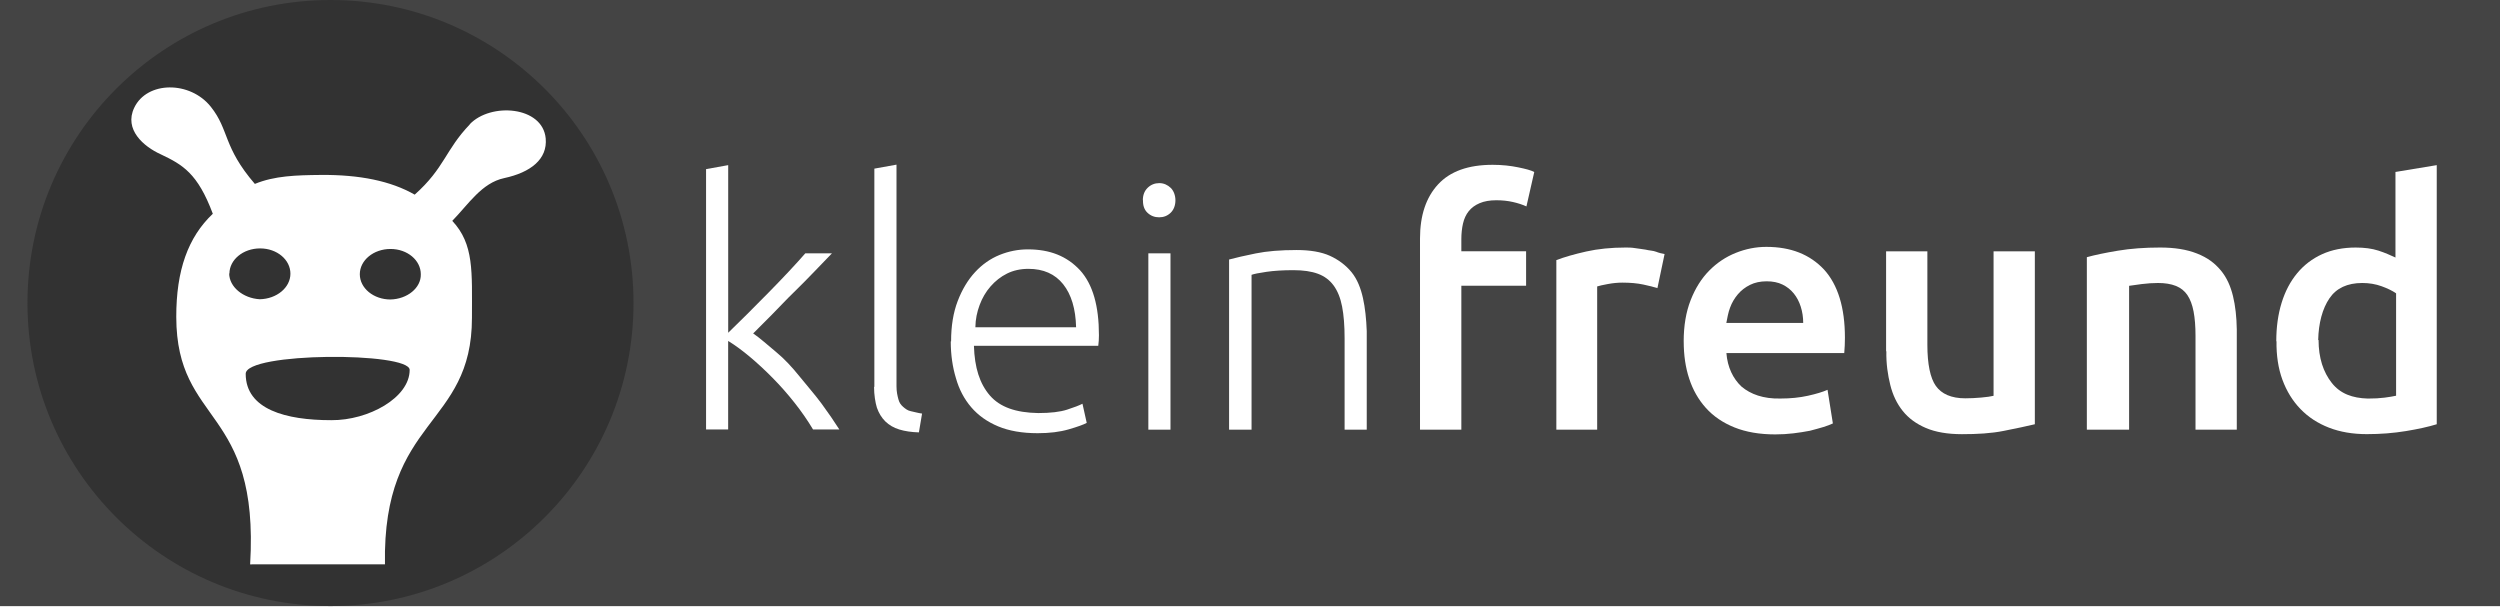
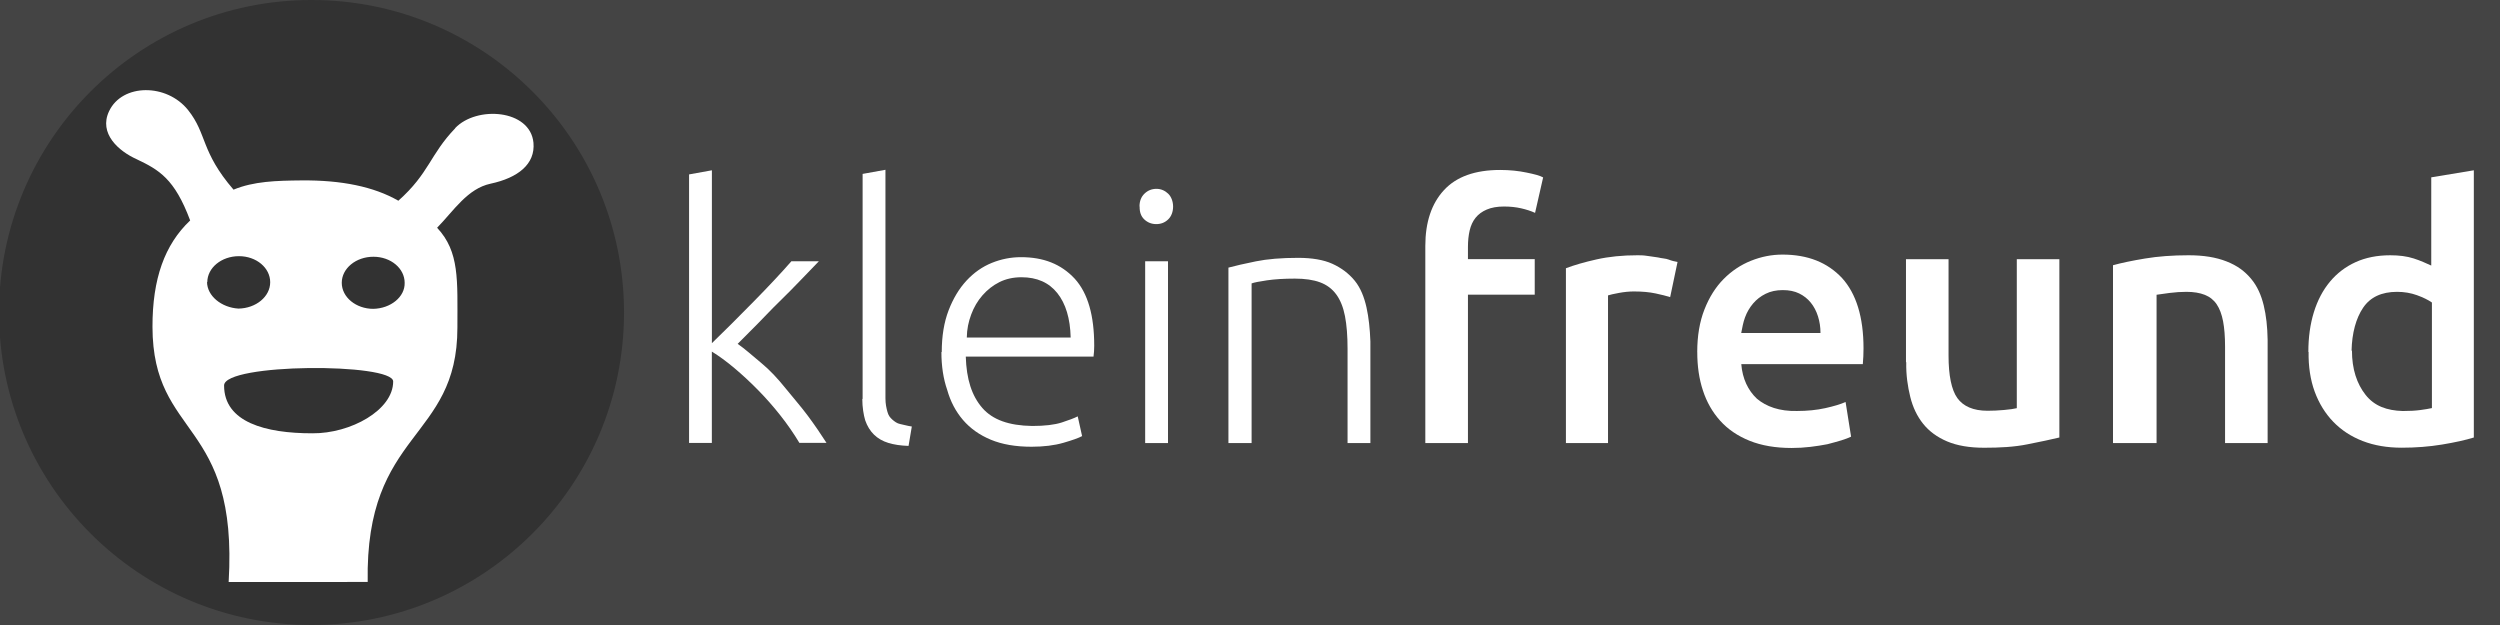
- <svg xmlns="http://www.w3.org/2000/svg" version="1.1" x="0px" y="0px" width="264px" height="64px" viewBox="0 0 264 64" enable-background="new 0 0 264 64" xml:space="preserve">
+ <svg xmlns="http://www.w3.org/2000/svg" version="1.1" x="0px" y="0px" width="256px" height="64px" viewBox="0 0 256 64" enable-background="new 0 0 256 64" xml:space="preserve">
  <style>.style0{fill:	#444444;}.style1{fill:	#323232;}.style2{fill:	#FFFFFF;}</style>
-   <rect width="264" height="64" class="style0" />
+   <rect width="256" height="64" class="style0" />
  <g>
-     <circle cx="34.9" cy="32" r="32" class="style1" />
+     <circle cx="31.9" cy="32" r="32" class="style1" />
    <g>
      <g>
-         <path d="M49.622 13.126c-2.6 2.699-2.658 4.605-5.83 7.428c-2.521-1.445-5.828-2.117-9.918-2.08 c-2.598 0.025-4.883 0.088-6.961 0.947c-3.375-3.916-2.688-5.68-4.646-8.141c-2.199-2.766-6.756-2.729-8.094 0.1 c-1.098 2.3 1 4.1 2.8 4.914c2.318 1.1 3.9 2 5.5 6.28c-2.619 2.48-3.867 5.975-3.859 10.9 c0.021 11.5 8.8 9.4 7.8 26.123l14.238-0.004c-0.277-15.563 9.186-14.441 9.186-26.037c0-4.896 0.23-7.762-2.078-10.234 c1.721-1.763 3.104-4.003 5.477-4.513c2.799-0.6 4.59-2 4.389-4.197C57.3 11.2 51.8 10.8 49.6 13.126z M24.227 28.9 c0-1.474 1.451-2.668 3.241-2.668c1.791 0 3.2 1.2 3.2 2.668c0 1.473-1.452 2.667-3.242 2.7 C25.678 31.5 24.2 30.3 24.2 28.861z M34.973 44.37c-4.76 0.003-9.027-1.122-9.027-4.897 c0-2.298 17.315-2.322 17.315-0.41C43.261 42 38.9 44.4 35 44.37z M41.237 31.626c-1.79 0-3.241-1.194-3.241-2.667 c0-1.474 1.451-2.668 3.241-2.668c1.791 0 3.2 1.2 3.2 2.668C44.479 30.4 43 31.6 41.2 31.626z" class="style2" />
+         <path d="M46.622 13.126c-2.6 2.699-2.658 4.605-5.83 7.428c-2.521-1.445-5.828-2.117-9.918-2.08 c-2.598 0.025-4.883 0.088-6.961 0.947c-3.375-3.916-2.688-5.68-4.646-8.141c-2.199-2.766-6.756-2.729-8.094 0.1 c-1.098 2.3 1 4.1 2.8 4.914c2.318 1.1 3.9 2 5.5 6.28c-2.619 2.48-3.867 5.975-3.859 10.9 c0.021 11.5 8.8 9.4 7.8 26.123l14.238-0.004c-0.277-15.563 9.186-14.441 9.186-26.037c0-4.896 0.23-7.762-2.078-10.234 c1.721-1.763 3.104-4.003 5.477-4.513c2.799-0.6 4.59-2 4.389-4.197C54.3 11.2 48.8 10.8 46.6 13.126z M21.227 28.9 c0-1.474 1.451-2.668 3.241-2.668c1.791 0 3.2 1.2 3.2 2.668c0 1.473-1.452 2.667-3.242 2.7 C22.678 31.5 21.2 30.3 21.2 28.861z M31.973 44.37c-4.76 0.003-9.027-1.122-9.027-4.897 c0-2.298 17.315-2.322 17.315-0.41C40.261 42 35.9 44.4 32 44.37z M38.237 31.626c-1.79 0-3.241-1.194-3.241-2.667 c0-1.474 1.451-2.668 3.241-2.668c1.791 0 3.2 1.2 3.2 2.668C41.479 30.4 40 31.6 38.2 31.626z" class="style2" />
      </g>
    </g>
  </g>
  <g>
-     <path d="M74.56 45.37V17.86l2.338-0.422V35.14c0.598-0.574 1.269-1.233 2.013-1.978s1.494-1.5 2.25-2.268 s1.471-1.512 2.145-2.232s1.251-1.356 1.731-1.907h2.813c-0.551 0.574-1.175 1.222-1.872 1.942s-1.424 1.471-2.18 2.2 s-1.506 1.544-2.25 2.294s-1.415 1.424-2.013 2.021c0.738 0.5 1.5 1.2 2.4 1.942s1.696 1.6 2.5 2.6 s1.605 1.9 2.3 2.839s1.351 1.9 1.9 2.76h-2.777c-0.574-0.961-1.228-1.904-1.96-2.83s-1.5-1.796-2.303-2.61 s-1.605-1.559-2.408-2.232s-1.567-1.233-2.294-1.679v9.352H74.56z" class="style2" />
-     <path d="M92.332 40.853V17.808l2.338-0.422v23.396c0 0.6 0.1 1 0.2 1.38s0.272 0.6 0.5 0.8 s0.492 0.4 0.8 0.457s0.768 0.2 1.2 0.255l-0.334 1.986c-0.797-0.024-1.488-0.126-2.074-0.307s-1.075-0.464-1.468-0.849 c-0.393-0.386-0.691-0.872-0.896-1.461C92.434 42.5 92.3 41.7 92.3 40.853z" class="style2" />
-     <path d="M100.435 36.049c0-1.628 0.234-3.051 0.702-4.269s1.08-2.234 1.835-3.048 c0.755-0.814 1.616-1.417 2.582-1.81c0.966-0.392 1.964-0.588 2.994-0.588c2.304 0 4.1 0.7 5.5 2.2 c1.365 1.5 2 3.8 2 6.866c0 0.188-0.006 0.382-0.018 0.576c-0.012 0.195-0.03 0.376-0.054 0.541h-13.129 c0.07 2.3 0.6 4 1.7 5.265c1.056 1.2 2.7 1.8 5.1 1.837c1.283 0 2.295-0.12 3.037-0.36s1.283-0.448 1.625-0.624 l0.449 2.021c-0.342 0.188-0.979 0.416-1.91 0.686c-0.932 0.27-2.022 0.404-3.271 0.404c-1.627 0-3.018-0.24-4.171-0.722 c-1.154-0.48-2.102-1.154-2.846-2.021c-0.744-0.867-1.283-1.894-1.616-3.078C100.602 38.8 100.4 37.5 100.4 36.049z M102.966 34.56h10.67c-0.047-1.945-0.502-3.46-1.364-4.544c-0.863-1.084-2.087-1.626-3.671-1.626c-0.845 0-1.6 0.17-2.263 0.5 s-1.241 0.791-1.734 1.354s-0.877 1.216-1.153 1.96S103.013 33.7 103 34.56z" class="style2" />
-     <path d="M120.685 21.147c0-0.551 0.17-0.99 0.51-1.318s0.75-0.492 1.23-0.492s0.888 0.2 1.2 0.5 s0.501 0.8 0.5 1.318s-0.167 0.987-0.501 1.31s-0.741 0.483-1.222 0.483s-0.891-0.161-1.23-0.483 S120.685 21.7 120.7 21.147z M121.265 45.37V26.755h2.338V45.37H121.265z" class="style2" />
-     <path d="M129.791 45.37V27.405c0.691-0.188 1.626-0.401 2.804-0.642c1.177-0.24 2.623-0.36 4.333-0.36 c1.418 0 2.6 0.2 3.5 0.606s1.699 1 2.3 1.74s0.971 1.7 1.2 2.725s0.352 2.2 0.4 3.489V45.37h-2.338v-9.65 c0-1.324-0.088-2.44-0.264-3.349s-0.475-1.649-0.896-2.224s-0.977-0.987-1.662-1.239s-1.543-0.378-2.574-0.378 c-1.102 0-2.055 0.059-2.857 0.176c-0.802 0.117-1.327 0.223-1.573 0.316V45.37H129.791z" class="style2" />
-     <path d="M149.953 45.37V25.183c0-2.429 0.635-4.333 1.906-5.711c1.271-1.379 3.191-2.068 5.758-2.068 c1.008 0 1.9 0.1 2.7 0.266s1.346 0.3 1.7 0.497l-0.826 3.631c-0.41-0.188-0.885-0.343-1.424-0.466 s-1.125-0.185-1.758-0.185c-0.691 0-1.277 0.103-1.758 0.308s-0.865 0.486-1.152 0.844s-0.488 0.794-0.605 1.3 s-0.176 1.072-0.176 1.67v1.266h6.838v3.639h-6.838V45.37H149.953z" class="style2" />
-     <path d="M164.35 45.37V27.468c0.844-0.323 1.893-0.625 3.146-0.907s2.648-0.422 4.184-0.422 c0.293 0 0.6 0 1 0.065s0.77 0.1 1.1 0.158c0.381 0.1 0.8 0.1 1.1 0.222s0.65 0.2 0.9 0.241l-0.756 3.6 c-0.363-0.117-0.861-0.243-1.494-0.378s-1.371-0.202-2.215-0.202c-0.48 0-0.99 0.05-1.529 0.149s-0.914 0.185-1.125 0.255V45.37 H164.35z" class="style2" />
-     <path d="M177.797 36.054c0-1.652 0.244-3.105 0.736-4.359c0.49-1.254 1.145-2.294 1.963-3.12 c0.816-0.826 1.752-1.45 2.803-1.872c1.053-0.422 2.127-0.633 3.225-0.633c2.594 0 4.6 0.8 6.1 2.4 c1.453 1.6 2.2 4 2.2 7.198c0 0.234-0.006 0.504-0.018 0.809s-0.029 0.574-0.053 0.809h-12.445 c0.117 1.5 0.7 2.7 1.6 3.542c0.953 0.8 2.3 1.3 4.1 1.257c1.057 0 2.023-0.097 2.904-0.292 c0.879-0.195 1.57-0.404 2.076-0.629l0.563 3.551c-0.234 0.115-0.564 0.24-0.986 0.374s-0.902 0.253-1.443 0.4 c-0.539 0.105-1.119 0.195-1.74 0.271c-0.623 0.075-1.262 0.113-1.918 0.113c-1.65 0-3.084-0.246-4.307-0.738 c-1.221-0.492-2.227-1.178-3.016-2.057s-1.377-1.91-1.762-3.094C177.988 38.8 177.8 37.5 177.8 36.054z M182.297 34.1 h8.121c0-0.598-0.086-1.166-0.256-1.705s-0.416-1.008-0.74-1.406c-0.322-0.398-0.719-0.712-1.189-0.94 c-0.469-0.229-1.027-0.343-1.672-0.343c-0.67 0-1.258 0.126-1.762 0.378c-0.506 0.252-0.936 0.583-1.287 1 s-0.625 0.879-0.818 1.406C182.498 33 182.4 33.6 182.3 34.103z" class="style2" />
-     <path d="M199.172 37.091V26.544h4.359v9.884c0 2 0.3 3.5 0.9 4.334s1.615 1.3 3.1 1.3 c0.527 0 1.086-0.026 1.678-0.079s1.029-0.115 1.311-0.186V26.544h4.359V44.8c-0.844 0.209-1.938 0.429-3.279 0.7 s-2.814 0.349-4.42 0.349c-1.512 0-2.777-0.217-3.797-0.65s-1.838-1.034-2.453-1.802s-1.055-1.685-1.318-2.751 S199.172 38.4 199.2 37.091z" class="style2" />
-     <path d="M220.371 45.37V27.159c0.844-0.234 1.936-0.463 3.277-0.686s2.828-0.334 4.457-0.334 c1.535 0 2.8 0.2 3.9 0.633s1.854 1 2.5 1.767s1.049 1.7 1.3 2.733s0.379 2.2 0.4 3.516V45.37h-4.359v-9.896 c0-1.008-0.068-1.866-0.203-2.575s-0.352-1.286-0.65-1.731s-0.705-0.771-1.221-0.976s-1.143-0.308-1.881-0.308 c-0.551 0-1.129 0.038-1.732 0.114s-1.045 0.138-1.326 0.185V45.37H220.371z" class="style2" />
-     <path d="M240.375 36.036c0-1.491 0.188-2.844 0.563-4.059c0.375-1.215 0.922-2.257 1.643-3.125 s1.598-1.538 2.629-2.007s2.215-0.705 3.551-0.705c0.914 0 1.7 0.1 2.4 0.325s1.299 0.5 1.8 0.729v-9.035l4.359-0.721 V44.8c-0.867 0.267-1.955 0.508-3.262 0.723s-2.68 0.322-4.121 0.322c-1.488 0-2.822-0.228-4-0.685 c-1.178-0.456-2.18-1.111-3.006-1.965s-1.461-1.883-1.906-3.088S240.375 37.5 240.4 36.036z M244.84 35.9 c0 1.9 0.5 3.4 1.4 4.54s2.174 1.6 3.8 1.648c0.691 0 1.283-0.032 1.775-0.097s0.896-0.133 1.213-0.203V30.977 c-0.387-0.27-0.896-0.52-1.529-0.749s-1.313-0.344-2.039-0.344c-1.582 0-2.74 0.541-3.473 1.622S244.84 34.1 244.8 35.912z" class="style2" />
+     <path d="M70.56 45.37V17.86l2.338-0.422V35.14c0.598-0.574 1.269-1.233 2.013-1.978s1.494-1.5 2.25-2.268 s1.471-1.512 2.145-2.232s1.251-1.356 1.731-1.907h2.813c-0.551 0.574-1.175 1.222-1.872 1.942s-1.424 1.471-2.18 2.2 s-1.506 1.544-2.25 2.294s-1.415 1.424-2.013 2.021c0.738 0.5 1.5 1.2 2.4 1.942s1.696 1.6 2.5 2.6 s1.605 1.9 2.3 2.839s1.351 1.9 1.9 2.76h-2.777c-0.574-0.961-1.228-1.904-1.96-2.83s-1.5-1.796-2.303-2.61 s-1.605-1.559-2.408-2.232s-1.567-1.233-2.294-1.679v9.352H70.56z" class="style2" />
+     <path d="M88.332 40.853V17.808l2.338-0.422v23.396c0 0.6 0.1 1 0.2 1.38s0.272 0.6 0.5 0.8 s0.492 0.4 0.8 0.457s0.768 0.2 1.2 0.255l-0.334 1.986c-0.797-0.024-1.488-0.126-2.074-0.307s-1.075-0.464-1.468-0.849 c-0.393-0.386-0.691-0.872-0.896-1.461C88.434 42.5 88.3 41.7 88.3 40.853z" class="style2" />
+     <path d="M96.435 36.049c0-1.628 0.234-3.051 0.702-4.269s1.08-2.234 1.835-3.048 c0.755-0.814 1.616-1.417 2.582-1.81c0.966-0.392 1.964-0.588 2.994-0.588c2.304 0 4.1 0.7 5.5 2.2 c1.365 1.5 2 3.8 2 6.866c0 0.188-0.006 0.382-0.018 0.576c-0.012 0.195-0.03 0.376-0.054 0.541H98.896 c0.07 2.3 0.6 4 1.7 5.265c1.056 1.2 2.7 1.8 5.1 1.837c1.283 0 2.295-0.12 3.037-0.36s1.283-0.448 1.625-0.624 l0.449 2.021c-0.342 0.188-0.979 0.416-1.91 0.686c-0.932 0.27-2.022 0.404-3.271 0.404c-1.627 0-3.018-0.24-4.171-0.722 c-1.154-0.48-2.102-1.154-2.846-2.021c-0.744-0.867-1.283-1.894-1.616-3.078C96.602 38.8 96.4 37.5 96.4 36.049z M98.966 34.56h10.67c-0.047-1.945-0.502-3.46-1.364-4.544c-0.863-1.084-2.087-1.626-3.671-1.626c-0.845 0-1.6 0.17-2.263 0.5 s-1.241 0.791-1.734 1.354s-0.877 1.216-1.153 1.96S99.013 33.7 99 34.56z" class="style2" />
+     <path d="M116.685 21.147c0-0.551 0.17-0.99 0.51-1.318s0.75-0.492 1.23-0.492s0.888 0.2 1.2 0.5 s0.501 0.8 0.5 1.318s-0.167 0.987-0.501 1.31s-0.741 0.483-1.222 0.483s-0.891-0.161-1.23-0.483 S116.685 21.7 116.7 21.147z M117.265 45.37V26.755h2.338V45.37H117.265z" class="style2" />
+     <path d="M125.791 45.37V27.405c0.691-0.188 1.626-0.401 2.804-0.642c1.177-0.24 2.623-0.36 4.333-0.36 c1.418 0 2.6 0.2 3.5 0.606s1.699 1 2.3 1.74s0.971 1.7 1.2 2.725s0.352 2.2 0.4 3.489V45.37h-2.338v-9.65 c0-1.324-0.088-2.44-0.264-3.349s-0.475-1.649-0.896-2.224s-0.977-0.987-1.662-1.239s-1.543-0.378-2.574-0.378 c-1.102 0-2.055 0.059-2.857 0.176c-0.802 0.117-1.327 0.223-1.573 0.316V45.37H125.791z" class="style2" />
+     <path d="M145.953 45.37V25.183c0-2.429 0.635-4.333 1.906-5.711c1.271-1.379 3.191-2.068 5.758-2.068 c1.008 0 1.9 0.1 2.7 0.266s1.346 0.3 1.7 0.497l-0.826 3.631c-0.41-0.188-0.885-0.343-1.424-0.466 s-1.125-0.185-1.758-0.185c-0.691 0-1.277 0.103-1.758 0.308s-0.865 0.486-1.152 0.844s-0.488 0.794-0.605 1.3 s-0.176 1.072-0.176 1.67v1.266h6.838v3.639h-6.838V45.37H145.953z" class="style2" />
+     <path d="M160.35 45.37V27.468c0.844-0.323 1.893-0.625 3.146-0.907s2.648-0.422 4.184-0.422 c0.293 0 0.6 0 1 0.065s0.77 0.1 1.1 0.158c0.381 0.1 0.8 0.1 1.1 0.222s0.65 0.2 0.9 0.241l-0.756 3.6 c-0.363-0.117-0.861-0.243-1.494-0.378s-1.371-0.202-2.215-0.202c-0.48 0-0.99 0.05-1.529 0.149s-0.914 0.185-1.125 0.255V45.37 H160.35z" class="style2" />
+     <path d="M173.797 36.054c0-1.652 0.244-3.105 0.736-4.359c0.49-1.254 1.145-2.294 1.963-3.12 c0.816-0.826 1.752-1.45 2.803-1.872c1.053-0.422 2.127-0.633 3.225-0.633c2.594 0 4.6 0.8 6.1 2.4 c1.453 1.6 2.2 4 2.2 7.198c0 0.234-0.006 0.504-0.018 0.809s-0.029 0.574-0.053 0.809h-12.445 c0.117 1.5 0.7 2.7 1.6 3.542c0.953 0.8 2.3 1.3 4.1 1.257c1.057 0 2.023-0.097 2.904-0.292 c0.879-0.195 1.57-0.404 2.076-0.629l0.563 3.551c-0.234 0.115-0.564 0.24-0.986 0.374s-0.902 0.253-1.443 0.4 c-0.539 0.105-1.119 0.195-1.74 0.271c-0.623 0.075-1.262 0.113-1.918 0.113c-1.65 0-3.084-0.246-4.307-0.738 c-1.221-0.492-2.227-1.178-3.016-2.057s-1.377-1.91-1.762-3.094C173.988 38.8 173.8 37.5 173.8 36.054z M178.297 34.1 h8.121c0-0.598-0.086-1.166-0.256-1.705s-0.416-1.008-0.74-1.406c-0.322-0.398-0.719-0.712-1.189-0.94 c-0.469-0.229-1.027-0.343-1.672-0.343c-0.67 0-1.258 0.126-1.762 0.378c-0.506 0.252-0.936 0.583-1.287 1 s-0.625 0.879-0.818 1.406C178.498 33 178.4 33.6 178.3 34.103z" class="style2" />
+     <path d="M195.172 37.091V26.544h4.359v9.884c0 2 0.3 3.5 0.9 4.334s1.615 1.3 3.1 1.3 c0.527 0 1.086-0.026 1.678-0.079s1.029-0.115 1.311-0.186V26.544h4.359V44.8c-0.844 0.209-1.938 0.429-3.279 0.7 s-2.814 0.349-4.42 0.349c-1.512 0-2.777-0.217-3.797-0.65s-1.838-1.034-2.453-1.802s-1.055-1.685-1.318-2.751 S195.172 38.4 195.2 37.091z" class="style2" />
+     <path d="M216.371 45.37V27.159c0.844-0.234 1.936-0.463 3.277-0.686s2.828-0.334 4.457-0.334 c1.535 0 2.8 0.2 3.9 0.633s1.854 1 2.5 1.767s1.049 1.7 1.3 2.733s0.379 2.2 0.4 3.516V45.37h-4.359v-9.896 c0-1.008-0.068-1.866-0.203-2.575s-0.352-1.286-0.65-1.731s-0.705-0.771-1.221-0.976s-1.143-0.308-1.881-0.308 c-0.551 0-1.129 0.038-1.732 0.114s-1.045 0.138-1.326 0.185V45.37H216.371z" class="style2" />
+     <path d="M236.375 36.036c0-1.491 0.188-2.844 0.563-4.059c0.375-1.215 0.922-2.257 1.643-3.125 s1.598-1.538 2.629-2.007s2.215-0.705 3.551-0.705c0.914 0 1.7 0.1 2.4 0.325s1.299 0.5 1.8 0.729v-9.035l4.359-0.721 V44.8c-0.867 0.267-1.955 0.508-3.262 0.723s-2.68 0.322-4.121 0.322c-1.488 0-2.822-0.228-4-0.685 c-1.178-0.456-2.18-1.111-3.006-1.965s-1.461-1.883-1.906-3.088S236.375 37.5 236.4 36.036z M240.84 35.9 c0 1.9 0.5 3.4 1.4 4.54s2.174 1.6 3.8 1.648c0.691 0 1.283-0.032 1.775-0.097s0.896-0.133 1.213-0.203V30.977 c-0.387-0.27-0.896-0.52-1.529-0.749s-1.313-0.344-2.039-0.344c-1.582 0-2.74 0.541-3.473 1.622S240.84 34.1 240.8 35.912z" class="style2" />
  </g>
  <g />
  <g />
  <g />
  <g />
  <g />
  <g />
  <g />
  <g />
  <g />
  <g />
  <g />
  <g />
  <g />
  <g />
  <g />
</svg>
